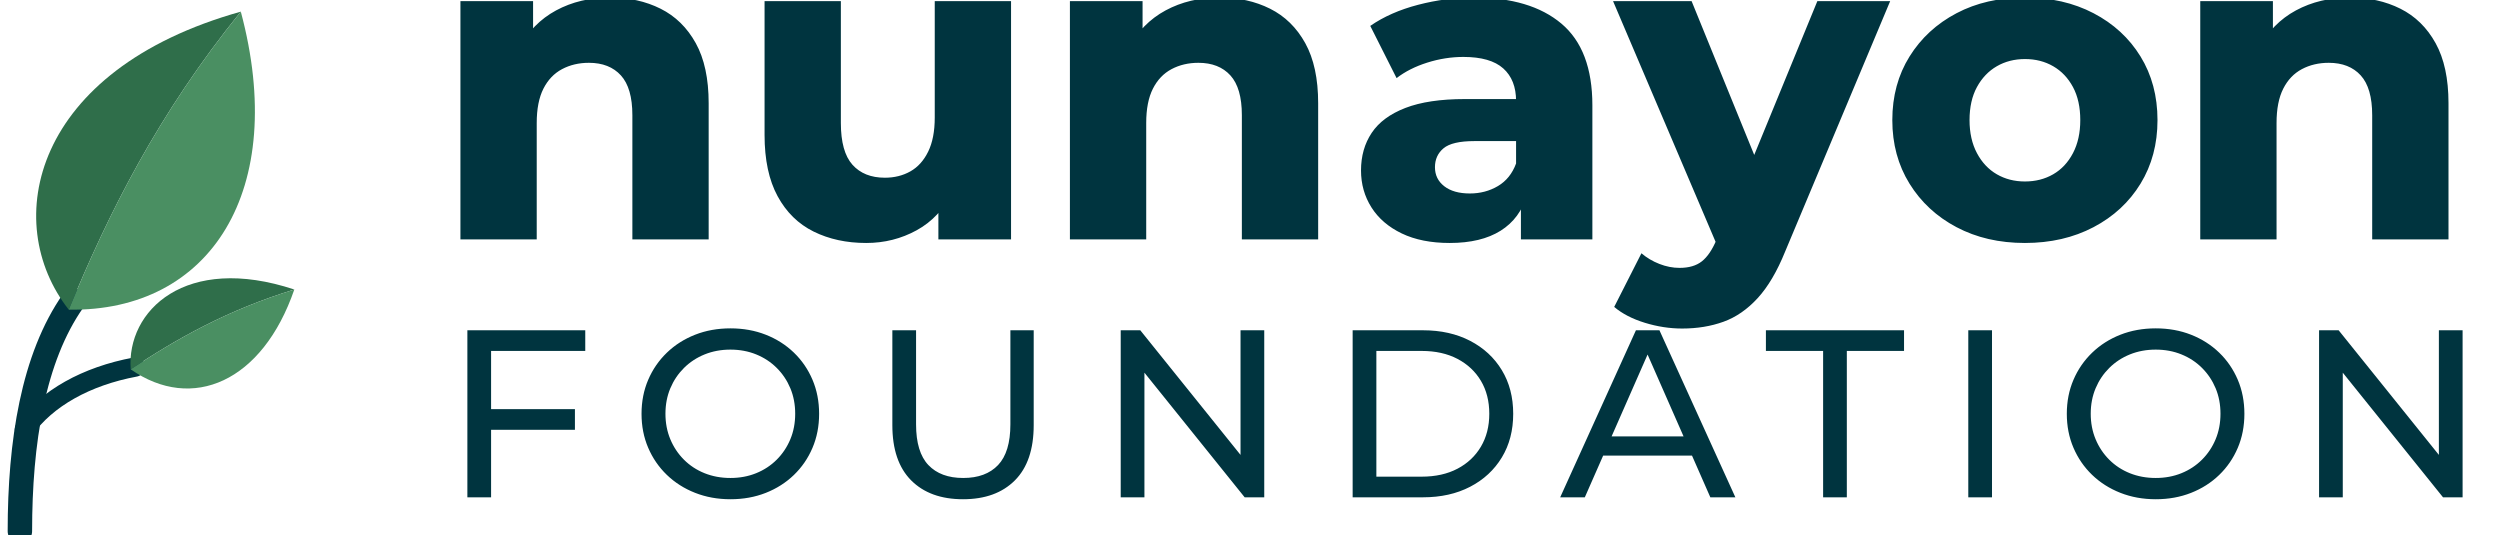
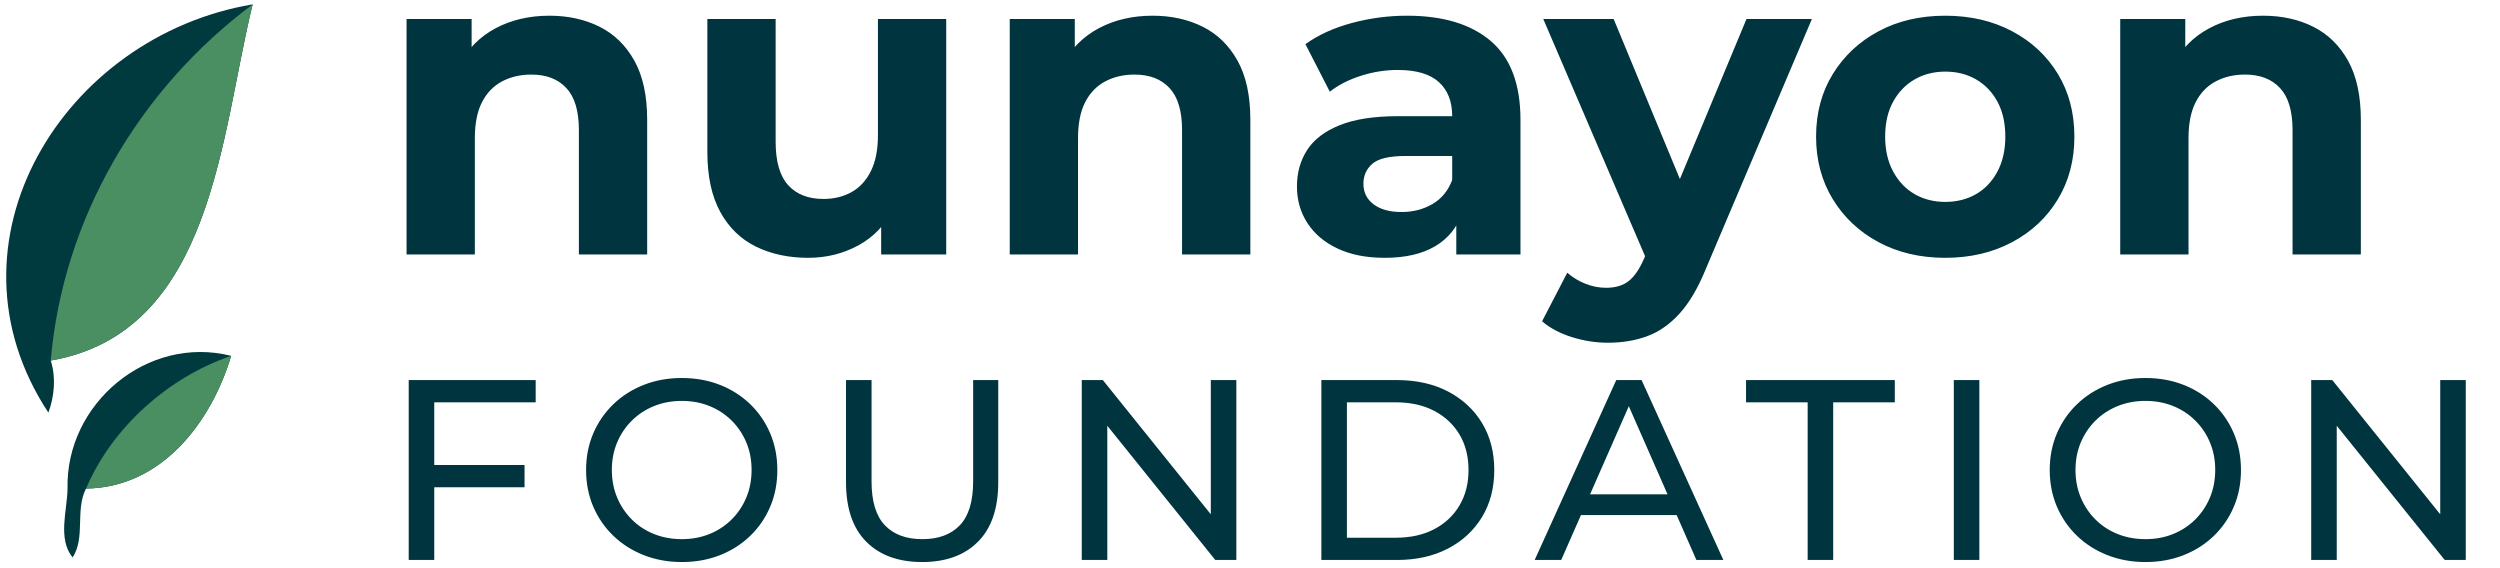
- <svg xmlns="http://www.w3.org/2000/svg" viewBox="0 -2 440 94" role="img" aria-label="Nunayon Foundation">
-   <path d="M3.5 91.5 C3.5 75.9 5.8 61.0 12.9 50.9" fill="none" stroke="#00343F" stroke-width="4.3" stroke-linecap="round" />
-   <path d="M4.3 73.6 C8.2 68.1 15.2 64.2 23.8 62.6" fill="none" stroke="#00343F" stroke-width="3.4" stroke-linecap="round" />
-   <g transform="translate(12.1 52.5) rotate(30) scale(0.6056658)">
-     <path fill="#2F6E4A" d="M0 0 C-30 -12 -44 -55 0 -100 C-6 -62 -4 -30 0 0 Z" />
-     <path fill="#4A8F62" d="M0 0 C-4 -30 -6 -62 0 -100 C38 -62 36 -20 0 0 Z" />
-   </g>
-   <g transform="translate(23.0 63.0) rotate(64) scale(0.3204167)">
-     <path fill="#2F6E4A" d="M0 0 C-30 -12 -44 -55 0 -100 C-6 -62 -4 -30 0 0 Z" />
-     <path fill="#4A8F62" d="M0 0 C-4 -30 -6 -62 0 -100 C38 -62 36 -20 0 0 Z" />
-   </g>
-   <path fill="#00343F" d="M81.035 40.129V-1.797H93.822V9.984L91.371 6.485Q93.678 2.098 97.872 -0.167Q102.067 -2.431 107.374 -2.431Q112.335 -2.431 116.258 -0.469Q120.181 1.492 122.453 5.595Q124.725 9.698 124.725 16.16V40.129H111.297V18.265Q111.297 13.491 109.279 11.273Q107.261 9.054 103.65 9.054Q101.013 9.054 98.914 10.171Q96.816 11.287 95.639 13.611Q94.463 15.935 94.463 19.649V40.129Z M152.451 40.764Q147.264 40.764 143.207 38.76Q139.15 36.756 136.857 32.53Q134.563 28.304 134.563 21.751V-1.797H147.992V19.646Q147.992 24.715 150.034 26.997Q152.076 29.278 155.737 29.278Q158.247 29.278 160.226 28.162Q162.205 27.046 163.36 24.683Q164.515 22.32 164.515 18.684V-1.797H177.944V40.129H165.156V28.433L167.607 31.806Q165.427 36.277 161.346 38.52Q157.264 40.764 152.451 40.764Z M188.305 40.129V-1.797H201.092V9.984L198.641 6.485Q200.948 2.098 205.143 -0.167Q209.338 -2.431 214.644 -2.431Q219.605 -2.431 223.529 -0.469Q227.452 1.492 229.724 5.595Q231.996 9.698 231.996 16.16V40.129H218.567V18.265Q218.567 13.491 216.55 11.273Q214.532 9.054 210.92 9.054Q208.284 9.054 206.185 10.171Q204.086 11.287 202.91 13.611Q201.734 15.935 201.734 19.649V40.129Z M267.681 40.129V32.139L266.829 30.263V15.768Q266.829 12.061 264.573 10.04Q262.317 8.02 257.551 8.02Q254.36 8.02 251.198 9.019Q248.035 10.018 245.798 11.748L241.167 2.559Q244.68 0.124 249.579 -1.154Q254.478 -2.431 259.446 -2.431Q269.362 -2.431 274.81 2.158Q280.258 6.746 280.258 16.529V40.129ZM255.154 40.764Q250.201 40.764 246.708 39.085Q243.216 37.406 241.377 34.506Q239.539 31.607 239.539 27.994Q239.539 24.199 241.422 21.38Q243.305 18.562 247.347 16.998Q251.389 15.435 257.809 15.435H268.324V22.832H259.504Q255.575 22.832 254.064 24.097Q252.552 25.362 252.552 27.43Q252.552 29.508 254.192 30.78Q255.832 32.051 258.694 32.051Q261.437 32.051 263.642 30.744Q265.847 29.437 266.829 26.774L268.761 32.294Q267.539 36.461 264.102 38.612Q260.665 40.764 255.154 40.764Z M296.061 55.822Q292.781 55.822 289.49 54.81Q286.2 53.797 284.098 52.019L288.891 42.576Q290.281 43.763 292.057 44.454Q293.832 45.146 295.597 45.146Q298.067 45.146 299.522 43.999Q300.977 42.851 302.072 40.272L304.177 35.309L305.206 33.886L319.853 -1.797H332.669L314.176 42.295Q312.061 47.514 309.349 50.472Q306.638 53.431 303.334 54.627Q300.031 55.822 296.061 55.822ZM302.48 41.822 283.9 -1.797H297.723L311.765 32.688Z M356.384 40.764Q349.606 40.764 344.35 37.984Q339.094 35.204 336.071 30.318Q333.048 25.433 333.048 19.139Q333.048 12.809 336.078 7.946Q339.107 3.084 344.349 0.326Q349.591 -2.431 356.384 -2.431Q363.177 -2.431 368.459 0.324Q373.742 3.079 376.731 7.938Q379.719 12.797 379.719 19.14Q379.719 25.446 376.735 30.325Q373.751 35.204 368.456 37.984Q363.16 40.764 356.384 40.764ZM356.384 29.94Q359.175 29.94 361.366 28.671Q363.557 27.403 364.843 24.952Q366.129 22.5 366.129 19.141Q366.129 15.713 364.843 13.321Q363.557 10.93 361.366 9.661Q359.175 8.393 356.402 8.393Q353.628 8.393 351.437 9.661Q349.246 10.93 347.943 13.321Q346.639 15.713 346.639 19.141Q346.639 22.5 347.943 24.952Q349.246 27.403 351.435 28.671Q353.623 29.94 356.384 29.94Z M387.244 40.129V-1.797H400.032V9.984L397.581 6.485Q399.887 2.098 404.082 -0.167Q408.277 -2.431 413.584 -2.431Q418.545 -2.431 422.468 -0.469Q426.391 1.492 428.663 5.595Q430.935 9.698 430.935 16.16V40.129H417.506V18.265Q417.506 13.491 415.489 11.273Q413.471 9.054 409.859 9.054Q407.223 9.054 405.124 10.171Q403.025 11.287 401.849 13.611Q400.673 15.935 400.673 19.649V40.129Z" />
-   <path fill="#00343F" d="M82.257 85.527V56.129H103.006V59.765H86.431V85.527ZM86.043 73.645V70.01H101.187V73.645Z M128.562 85.866Q125.194 85.866 122.329 84.736Q119.465 83.605 117.357 81.571Q115.249 79.538 114.08 76.805Q112.91 74.073 112.91 70.828Q112.91 67.584 114.08 64.851Q115.249 62.119 117.361 60.08Q119.474 58.042 122.326 56.916Q125.179 55.791 128.555 55.791Q131.93 55.791 134.773 56.91Q137.615 58.029 139.72 60.056Q141.825 62.084 142.994 64.828Q144.164 67.573 144.164 70.832Q144.164 74.091 142.994 76.832Q141.825 79.573 139.72 81.6Q137.615 83.628 134.773 84.747Q131.93 85.866 128.562 85.866ZM128.555 82.124Q131.011 82.124 133.085 81.282Q135.16 80.44 136.699 78.906Q138.238 77.373 139.096 75.318Q139.954 73.263 139.954 70.818Q139.954 68.372 139.1 66.331Q138.246 64.29 136.705 62.754Q135.164 61.219 133.088 60.376Q131.011 59.532 128.555 59.532Q126.098 59.532 124.013 60.377Q121.928 61.222 120.381 62.759Q118.835 64.296 117.977 66.34Q117.119 68.384 117.119 70.817Q117.119 73.249 117.975 75.304Q118.831 77.359 120.375 78.905Q121.919 80.45 124.009 81.287Q126.098 82.124 128.555 82.124Z M169.493 85.866Q163.675 85.866 160.365 82.546Q157.054 79.225 157.054 72.832V56.129H161.228V72.684Q161.228 77.57 163.393 79.847Q165.559 82.124 169.528 82.124Q173.497 82.124 175.663 79.847Q177.828 77.57 177.828 72.684V56.129H181.931V72.832Q181.931 79.225 178.62 82.546Q175.31 85.866 169.493 85.866Z M197.245 85.527V56.129H200.69L220.107 80.27H218.333V56.129H222.507V85.527H219.062L199.645 61.387H201.419V85.527Z M238.066 85.527V56.129H250.437Q255.17 56.129 258.744 57.987Q262.319 59.845 264.321 63.145Q266.324 66.445 266.324 70.828Q266.324 75.212 264.321 78.512Q262.319 81.812 258.744 83.67Q255.17 85.527 250.437 85.527ZM242.24 81.892H250.211Q253.854 81.892 256.515 80.494Q259.177 79.096 260.646 76.606Q262.115 74.115 262.115 70.828Q262.115 67.506 260.646 65.033Q259.177 62.561 256.515 61.163Q253.854 59.765 250.211 59.765H242.24Z M274.593 85.527 287.923 56.129H292.061L305.426 85.527H301.02L289.126 58.468H290.823L278.928 85.527ZM280.257 78.191 281.422 74.804H297.953L299.153 78.191Z M320.868 85.527V59.765H310.8V56.129H335.11V59.765H325.042V85.527Z M346.419 85.527V56.129H350.593V85.527Z M379.412 85.866Q376.044 85.866 373.179 84.736Q370.314 83.605 368.206 81.571Q366.098 79.538 364.929 76.805Q363.759 74.073 363.759 70.828Q363.759 67.584 364.929 64.851Q366.098 62.119 368.211 60.08Q370.323 58.042 373.176 56.916Q376.028 55.791 379.404 55.791Q382.78 55.791 385.622 56.91Q388.465 58.029 390.569 60.056Q392.674 62.084 393.844 64.828Q395.013 67.573 395.013 70.832Q395.013 74.091 393.844 76.832Q392.674 79.573 390.569 81.6Q388.465 83.628 385.622 84.747Q382.78 85.866 379.412 85.866ZM379.404 82.124Q381.86 82.124 383.935 81.282Q386.009 80.44 387.548 78.906Q389.087 77.373 389.945 75.318Q390.804 73.263 390.804 70.818Q390.804 68.372 389.949 66.331Q389.095 64.29 387.554 62.754Q386.014 61.219 383.937 60.376Q381.86 59.532 379.404 59.532Q376.948 59.532 374.863 60.377Q372.778 61.222 371.231 62.759Q369.684 64.296 368.826 66.34Q367.969 68.384 367.969 70.817Q367.969 73.249 368.825 75.304Q369.681 77.359 371.224 78.905Q372.768 80.45 374.858 81.287Q376.948 82.124 379.404 82.124Z M408.155 85.527V56.129H411.6L431.017 80.27H429.243V56.129H433.417V85.527H429.972L410.555 61.387H412.329V85.527Z" />
+ <svg xmlns="http://www.w3.org/2000/svg" viewBox="-2 -2 744 169" role="img" aria-label="Nunayon Foundation">
+   <path fill="#00393E" d="M73.2 -0.7 C17.0 8.7 -21.1 70.0 12.4 120.8 C14.2 115.9 14.7 110.3 13.1 105.3 C61.6 96.9 63.7 37.5 73.2 -0.7 Z" />
+   <path fill="#00393E" d="M66.8 103.9 C41.8 97.6 17.5 118.2 18.1 143.4 C18.0 150.0 15.1 158.3 19.6 163.9 C23.5 158.0 20.3 149.8 23.6 143.4 C46.3 143.1 60.9 123.5 66.8 103.9 Z" />
+   <path fill="#4A8F62" d="M73.2 -0.7 C63.7 37.5 61.6 96.9 13.1 105.3 C16.7 63.1 39.4 24.5 73.2 -0.7 Z" />
+   <path fill="#4A8F62" d="M66.8 103.9 C60.9 123.5 46.3 143.1 23.6 143.4 C31.4 125.1 48.1 110.3 66.8 103.9 Z" />
+   <path fill="#00343F" d="M118.993 73.737V3.662H138.353V23.089L134.717 17.254Q138.493 10.121 145.513 6.397Q152.534 2.673 161.498 2.673Q169.862 2.673 176.427 5.956Q182.992 9.238 186.795 16.076Q190.599 22.914 190.599 33.645V73.737H170.277V36.682Q170.277 28.23 166.556 24.211Q162.836 20.192 156.125 20.192Q151.243 20.192 147.406 22.228Q143.569 24.264 141.442 28.412Q139.315 32.56 139.315 39.08V73.737Z M238.549 74.726Q229.767 74.726 222.968 71.391Q216.168 68.057 212.339 61.051Q208.509 54.045 208.509 43.237V3.662H228.831V40.201Q228.831 49.014 232.564 53.11Q236.297 57.207 243.032 57.207Q247.76 57.207 251.415 55.171Q255.07 53.135 257.171 48.922Q259.272 44.708 259.272 38.319V3.662H279.594V73.737H260.233V54.413L263.87 60.093Q260.249 67.33 253.437 71.028Q246.625 74.726 238.549 74.726Z M298.498 73.737V3.662H317.858V23.089L314.222 17.254Q317.998 10.121 325.018 6.397Q332.039 2.673 341.003 2.673Q349.367 2.673 355.932 5.956Q362.497 9.238 366.3 16.076Q370.104 22.914 370.104 33.645V73.737H349.782V36.682Q349.782 28.23 346.061 24.211Q342.341 20.192 335.63 20.192Q330.748 20.192 326.911 22.228Q323.073 24.264 320.947 28.412Q318.82 32.56 318.82 39.08V73.737Z M431.393 73.737V60.08L430.173 57.007V32.567Q430.173 26.02 426.196 22.42Q422.218 18.82 413.953 18.82Q408.426 18.82 403.004 20.554Q397.582 22.288 393.751 25.286L386.494 11.143Q392.275 6.999 400.335 4.836Q408.394 2.673 416.731 2.673Q432.819 2.673 441.657 10.212Q450.495 17.75 450.495 33.71V73.737ZM410.101 74.726Q401.924 74.726 396.062 71.965Q390.2 69.205 387.086 64.386Q383.972 59.568 383.972 53.524Q383.972 47.327 387.017 42.625Q390.063 37.923 396.703 35.252Q403.343 32.58 414.023 32.58H432.567V44.421H416.276Q409.071 44.421 406.411 46.744Q403.75 49.068 403.75 52.693Q403.75 56.504 406.779 58.8Q409.807 61.097 415.108 61.097Q420.226 61.097 424.299 58.722Q428.372 56.347 430.173 51.572L433.243 61.007Q431.078 67.696 425.214 71.211Q419.35 74.726 410.101 74.726Z M476.505 99.997Q471.115 99.997 465.765 98.317Q460.415 96.637 456.925 93.614L464.415 79.161Q466.787 81.247 469.824 82.447Q472.86 83.646 475.937 83.646Q480.159 83.646 482.715 81.625Q485.271 79.603 487.281 74.932L490.985 66.355L492.597 64.118L517.752 3.662H537.218L505.629 78.079Q502.192 86.512 497.833 91.315Q493.474 96.118 488.178 98.058Q482.882 99.997 476.505 99.997ZM488.518 76.444 457.28 3.662H478.226L502.498 62.298Z M576.901 74.726Q565.764 74.726 557.101 70.089Q548.438 65.452 543.451 57.297Q538.464 49.142 538.464 38.66Q538.464 28.097 543.466 19.993Q548.467 11.888 557.099 7.281Q565.73 2.673 576.901 2.673Q588.072 2.673 596.773 7.276Q605.474 11.878 610.406 19.974Q615.338 28.069 615.338 38.661Q615.338 49.171 610.416 57.312Q605.494 65.452 596.764 70.089Q588.034 74.726 576.901 74.726ZM576.901 58.087Q582.044 58.087 586.064 55.777Q590.084 53.467 592.434 49.058Q594.783 44.648 594.783 38.664Q594.783 32.569 592.434 28.25Q590.084 23.932 586.064 21.622Q582.044 19.312 576.94 19.312Q571.837 19.312 567.816 21.622Q563.796 23.932 561.408 28.25Q559.019 32.569 559.019 38.664Q559.019 44.648 561.408 49.058Q563.796 53.467 567.811 55.777Q571.826 58.087 576.901 58.087Z M628.98 73.737V3.662H648.34V23.089L644.704 17.254Q648.48 10.121 655.5 6.397Q662.521 2.673 671.485 2.673Q679.849 2.673 686.414 5.956Q692.979 9.238 696.782 16.076Q700.586 22.914 700.586 33.645V73.737H680.264V36.682Q680.264 28.23 676.543 24.211Q672.823 20.192 666.112 20.192Q661.23 20.192 657.393 22.228Q653.555 24.264 651.429 28.412Q649.302 32.56 649.302 39.08V73.737Z" />
+   <path fill="#00343F" d="M119.632 164.646V111.111H157.418V117.731H127.233V164.646ZM126.527 143.008V136.388H154.105V143.008Z M200.924 165.263Q194.79 165.263 189.573 163.204Q184.356 161.145 180.518 157.442Q176.679 153.739 174.55 148.763Q172.42 143.787 172.42 137.879Q172.42 131.97 174.55 126.994Q176.679 122.019 180.526 118.306Q184.373 114.593 189.567 112.544Q194.762 110.494 200.91 110.494Q207.057 110.494 212.233 112.532Q217.41 114.571 221.242 118.262Q225.075 121.954 227.205 126.952Q229.334 131.95 229.334 137.885Q229.334 143.82 227.205 148.812Q225.075 153.803 221.242 157.495Q217.41 161.187 212.233 163.225Q207.057 165.263 200.924 165.263ZM200.91 158.45Q205.383 158.45 209.16 156.916Q212.938 155.381 215.741 152.589Q218.544 149.797 220.106 146.055Q221.669 142.313 221.669 137.859Q221.669 133.406 220.114 129.688Q218.558 125.971 215.752 123.176Q212.946 120.38 209.165 118.844Q205.383 117.308 200.91 117.308Q196.437 117.308 192.64 118.846Q188.843 120.384 186.026 123.184Q183.209 125.983 181.647 129.705Q180.086 133.428 180.086 137.857Q180.086 142.287 181.644 146.03Q183.203 149.772 186.015 152.586Q188.826 155.401 192.631 156.925Q196.437 158.45 200.91 158.45Z M272.427 165.263Q261.834 165.263 255.804 159.216Q249.775 153.169 249.775 141.528V111.111H257.376V141.257Q257.376 150.156 261.32 154.303Q265.263 158.45 272.491 158.45Q279.719 158.45 283.663 154.303Q287.607 150.156 287.607 141.257V111.111H295.078V141.528Q295.078 153.169 289.049 159.216Q283.02 165.263 272.427 165.263Z M319.933 164.646V111.111H326.206L361.566 155.072H358.335V111.111H365.936V164.646H359.663L324.303 120.685H327.534V164.646Z M391.238 164.646V111.111H413.765Q422.384 111.111 428.893 114.494Q435.402 117.877 439.049 123.886Q442.696 129.896 442.696 137.879Q442.696 145.862 439.049 151.871Q435.402 157.881 428.893 161.264Q422.384 164.646 413.765 164.646ZM398.838 158.026H413.354Q419.987 158.026 424.834 155.481Q429.681 152.935 432.356 148.4Q435.031 143.864 435.031 137.879Q435.031 131.829 432.356 127.326Q429.681 122.823 424.834 120.277Q419.987 117.731 413.354 117.731H398.838Z M454.721 164.646 478.996 111.111H486.532L510.871 164.646H502.847L481.187 115.37H484.277L462.616 164.646ZM465.036 151.287 467.157 145.119H497.261L499.446 151.287Z M535.958 164.646V117.731H517.624V111.111H561.893V117.731H543.559V164.646Z M579.455 164.646V111.111H587.056V164.646Z M636.503 165.263Q630.37 165.263 625.153 163.204Q619.936 161.145 616.097 157.442Q612.259 153.739 610.129 148.763Q608 143.787 608 137.879Q608 131.97 610.129 126.994Q612.259 122.019 616.105 118.306Q619.952 114.593 625.147 112.544Q630.342 110.494 636.489 110.494Q642.636 110.494 647.813 112.532Q652.989 114.571 656.822 118.262Q660.655 121.954 662.784 126.952Q664.914 131.95 664.914 137.885Q664.914 143.82 662.784 148.812Q660.655 153.803 656.822 157.495Q652.989 161.187 647.813 163.225Q642.636 165.263 636.503 165.263ZM636.489 158.45Q640.962 158.45 644.74 156.916Q648.518 155.381 651.32 152.589Q654.123 149.797 655.686 146.055Q657.248 142.313 657.248 137.859Q657.248 133.406 655.693 129.688Q654.138 125.971 651.332 123.176Q648.526 120.38 644.744 118.844Q640.962 117.308 636.489 117.308Q632.016 117.308 628.219 118.846Q624.422 120.384 621.605 123.184Q618.788 125.983 617.227 129.705Q615.665 133.428 615.665 137.857Q615.665 142.287 617.224 146.03Q618.782 149.772 621.594 152.586Q624.406 155.401 628.211 156.925Q632.016 158.45 636.489 158.45Z M685.814 164.646V111.111H692.087L727.447 155.072H724.216V111.111H731.817V164.646H725.544L690.183 120.685H693.414V164.646Z" />
</svg>
